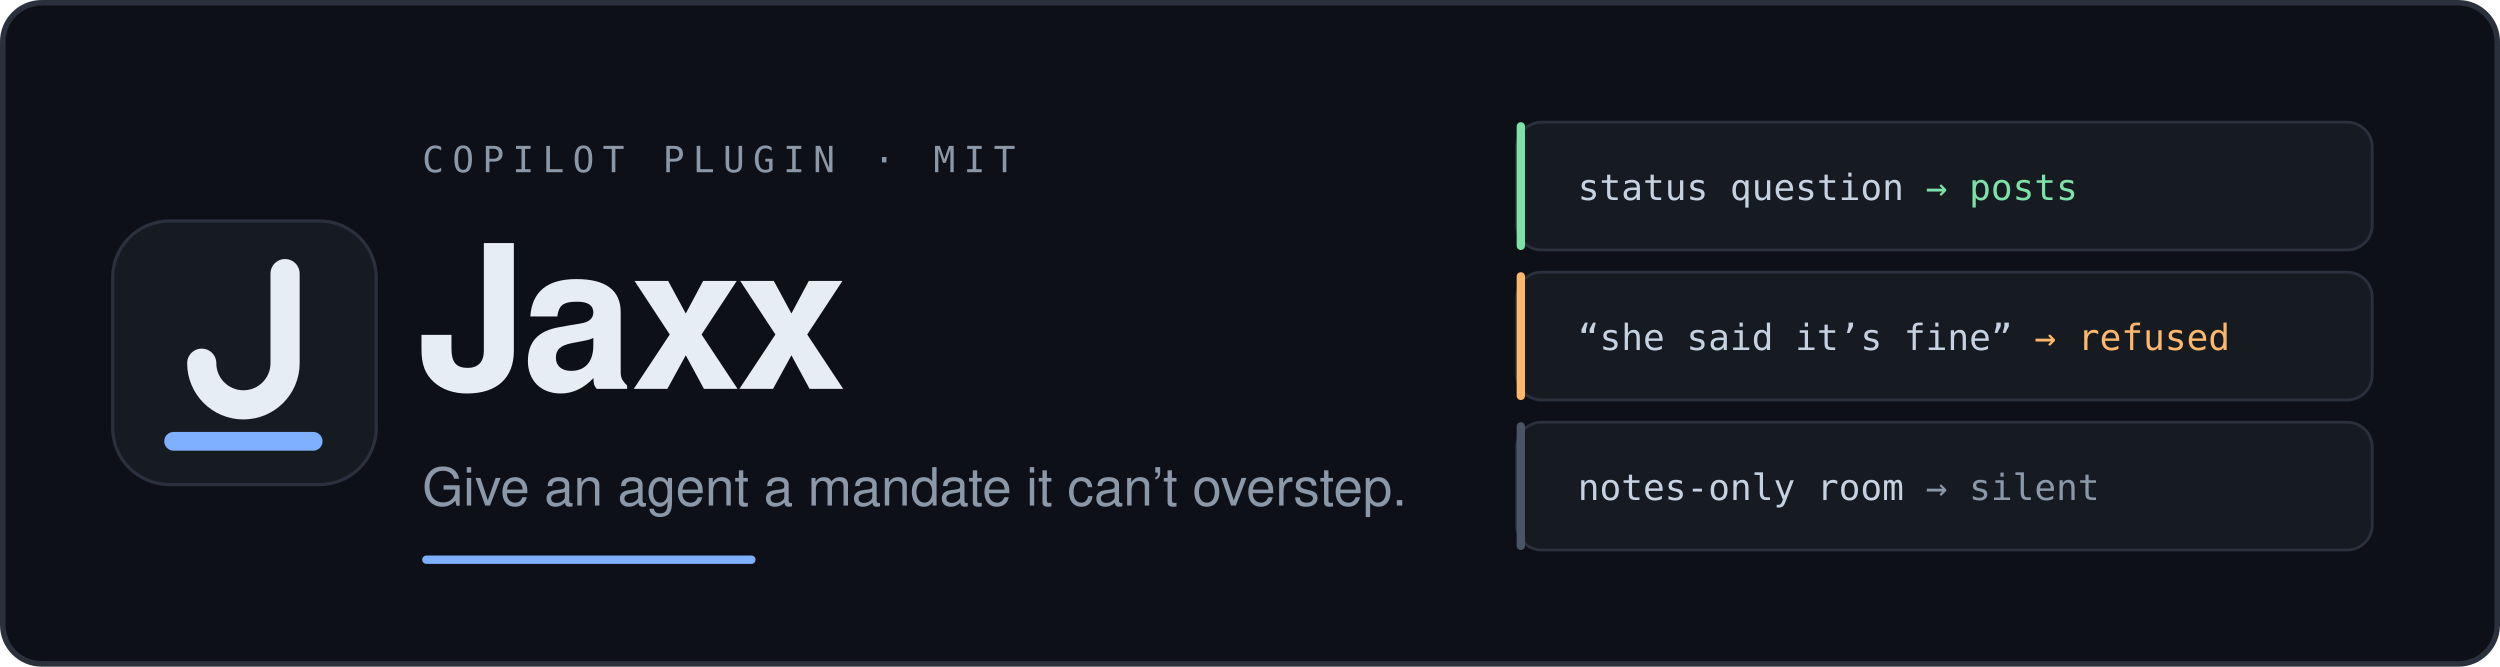
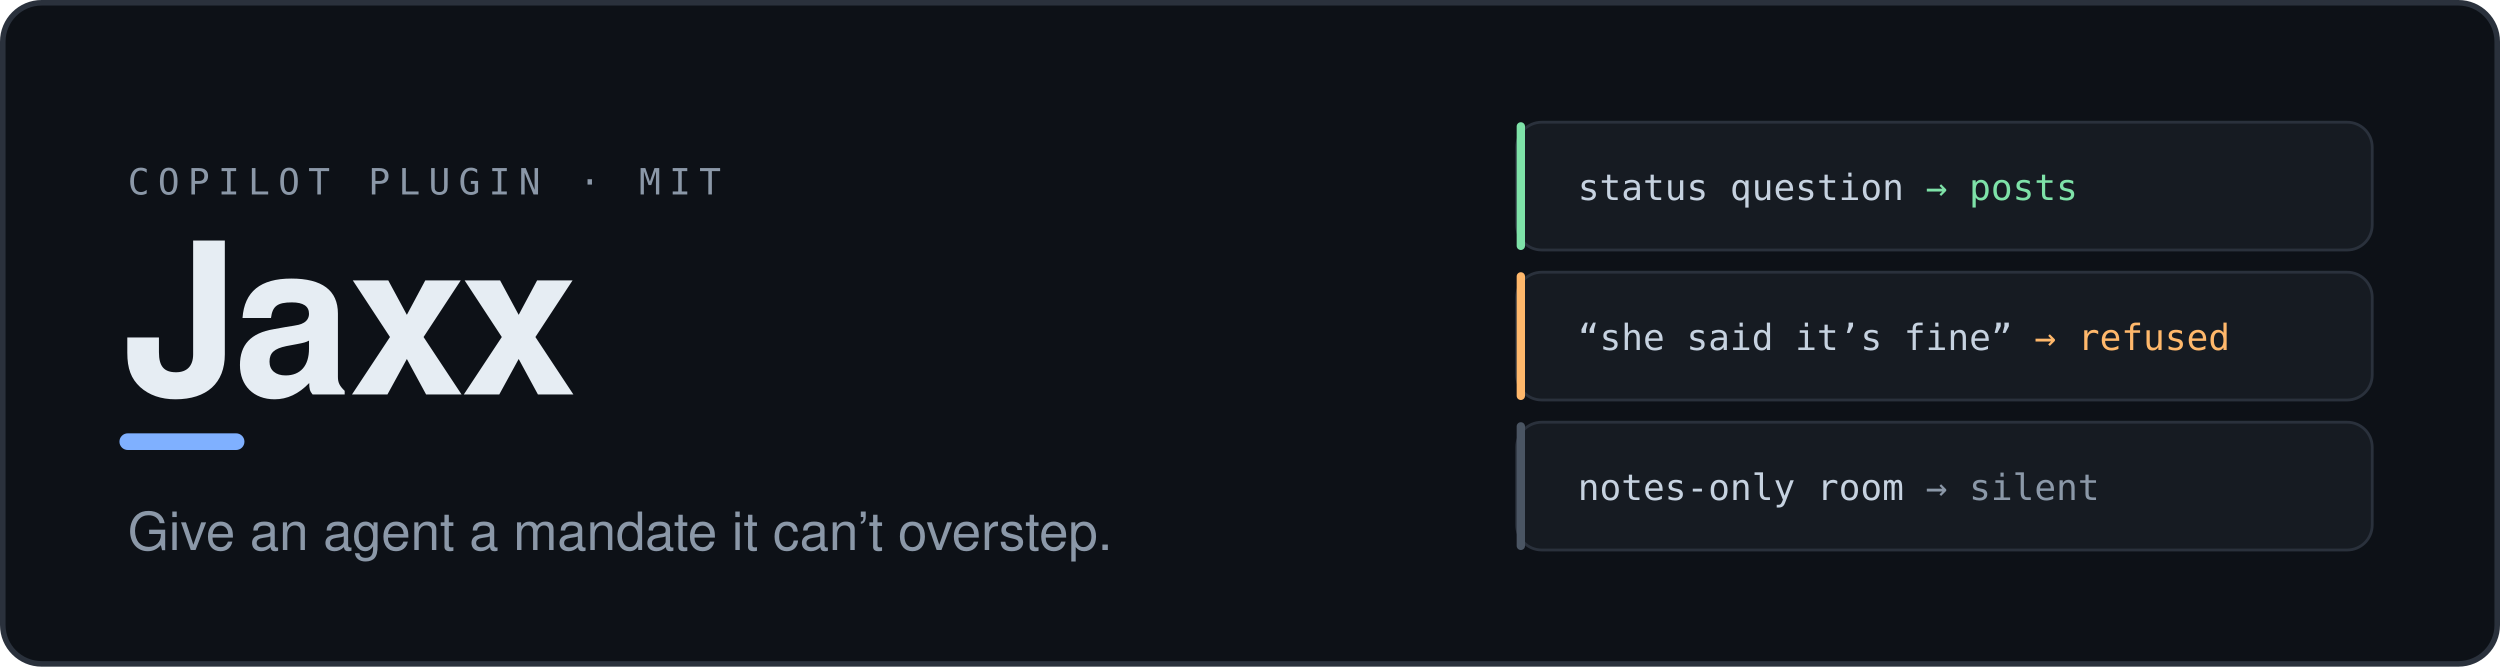
<svg xmlns="http://www.w3.org/2000/svg" width="900" height="240" viewBox="0 0 900 240" role="img" aria-label="Jaxx - give an agent a mandate it can't overstep">
  <rect x="1" y="1" width="898" height="238" rx="14" fill="#0d1117" stroke="#2a313c" stroke-width="2" />
-   <g transform="translate(40 79) scale(0.375)">
-     <rect width="256" height="256" rx="56" fill="#161b22" />
-     <path d="M167 52 L167 138 A40 40 0 0 1 87 138" fill="none" stroke="#e6edf3" stroke-width="28" stroke-linecap="round" stroke-linejoin="round" />
-     <rect x="51" y="204" width="152" height="18" rx="9" fill="#7fb0ff" />
-     <rect x="1.5" y="1.5" width="253" height="253" rx="54.5" fill="none" stroke="#2a313c" stroke-width="3" />
-   </g>
-   <text x="152" y="62" font-family="ui-monospace, SFMono-Regular, Menlo, Consolas, monospace" font-size="13" letter-spacing="3" fill="#8b98a8">COPILOT PLUGIN · MIT</text>
-   <text x="150" y="140" font-family="-apple-system, Segoe UI, Helvetica, Arial, sans-serif" font-size="72" font-weight="700" fill="#e6edf3" letter-spacing="-2">Jaxx</text>
-   <text x="152" y="182" font-family="-apple-system, Segoe UI, Helvetica, Arial, sans-serif" font-size="19" fill="#8b98a8">Give an agent a mandate it can’t overstep.</text>
-   <rect x="152" y="200" width="120" height="3" rx="1.5" fill="#7fb0ff" />
+   <text x="46" y="70" font-family="ui-monospace, SFMono-Regular, Menlo, Consolas, monospace" font-size="13" letter-spacing="3" fill="#8b98a8">COPILOT PLUGIN · MIT</text>
+   <text x="44" y="142" font-family="-apple-system, Segoe UI, Helvetica, Arial, sans-serif" font-size="76" font-weight="700" fill="#e6edf3" letter-spacing="-2">Jaxx</text>
+   <rect x="43" y="156" width="45" height="6" rx="3" fill="#7fb0ff" />
+   <text x="46" y="198" font-family="-apple-system, Segoe UI, Helvetica, Arial, sans-serif" font-size="19" fill="#8b98a8">Give an agent a mandate it can’t overstep.</text>
  <g font-family="ui-monospace, SFMono-Regular, Menlo, Consolas, monospace" font-size="13">
    <g>
      <rect x="546" y="44" width="308" height="46" rx="9" fill="#161b22" stroke="#2a313c" />
      <rect x="546" y="44" width="3" height="46" rx="1.5" fill="#7ee2a8" />
      <text x="568" y="72" fill="#c6d2e0">status question <tspan fill="#7ee2a8">→ posts</tspan>
      </text>
    </g>
    <g>
      <rect x="546" y="98" width="308" height="46" rx="9" fill="#161b22" stroke="#2a313c" />
      <rect x="546" y="98" width="3" height="46" rx="1.5" fill="#ffb86b" />
      <text x="568" y="126" fill="#c6d2e0">“she said it’s fine” <tspan fill="#ffb86b">→ refused</tspan>
      </text>
    </g>
    <g>
      <rect x="546" y="152" width="308" height="46" rx="9" fill="#161b22" stroke="#2a313c" />
      <rect x="546" y="152" width="3" height="46" rx="1.5" fill="#4a5563" />
      <text x="568" y="180" fill="#c6d2e0">notes-only room <tspan fill="#8b98a8">→ silent</tspan>
      </text>
    </g>
  </g>
</svg>
